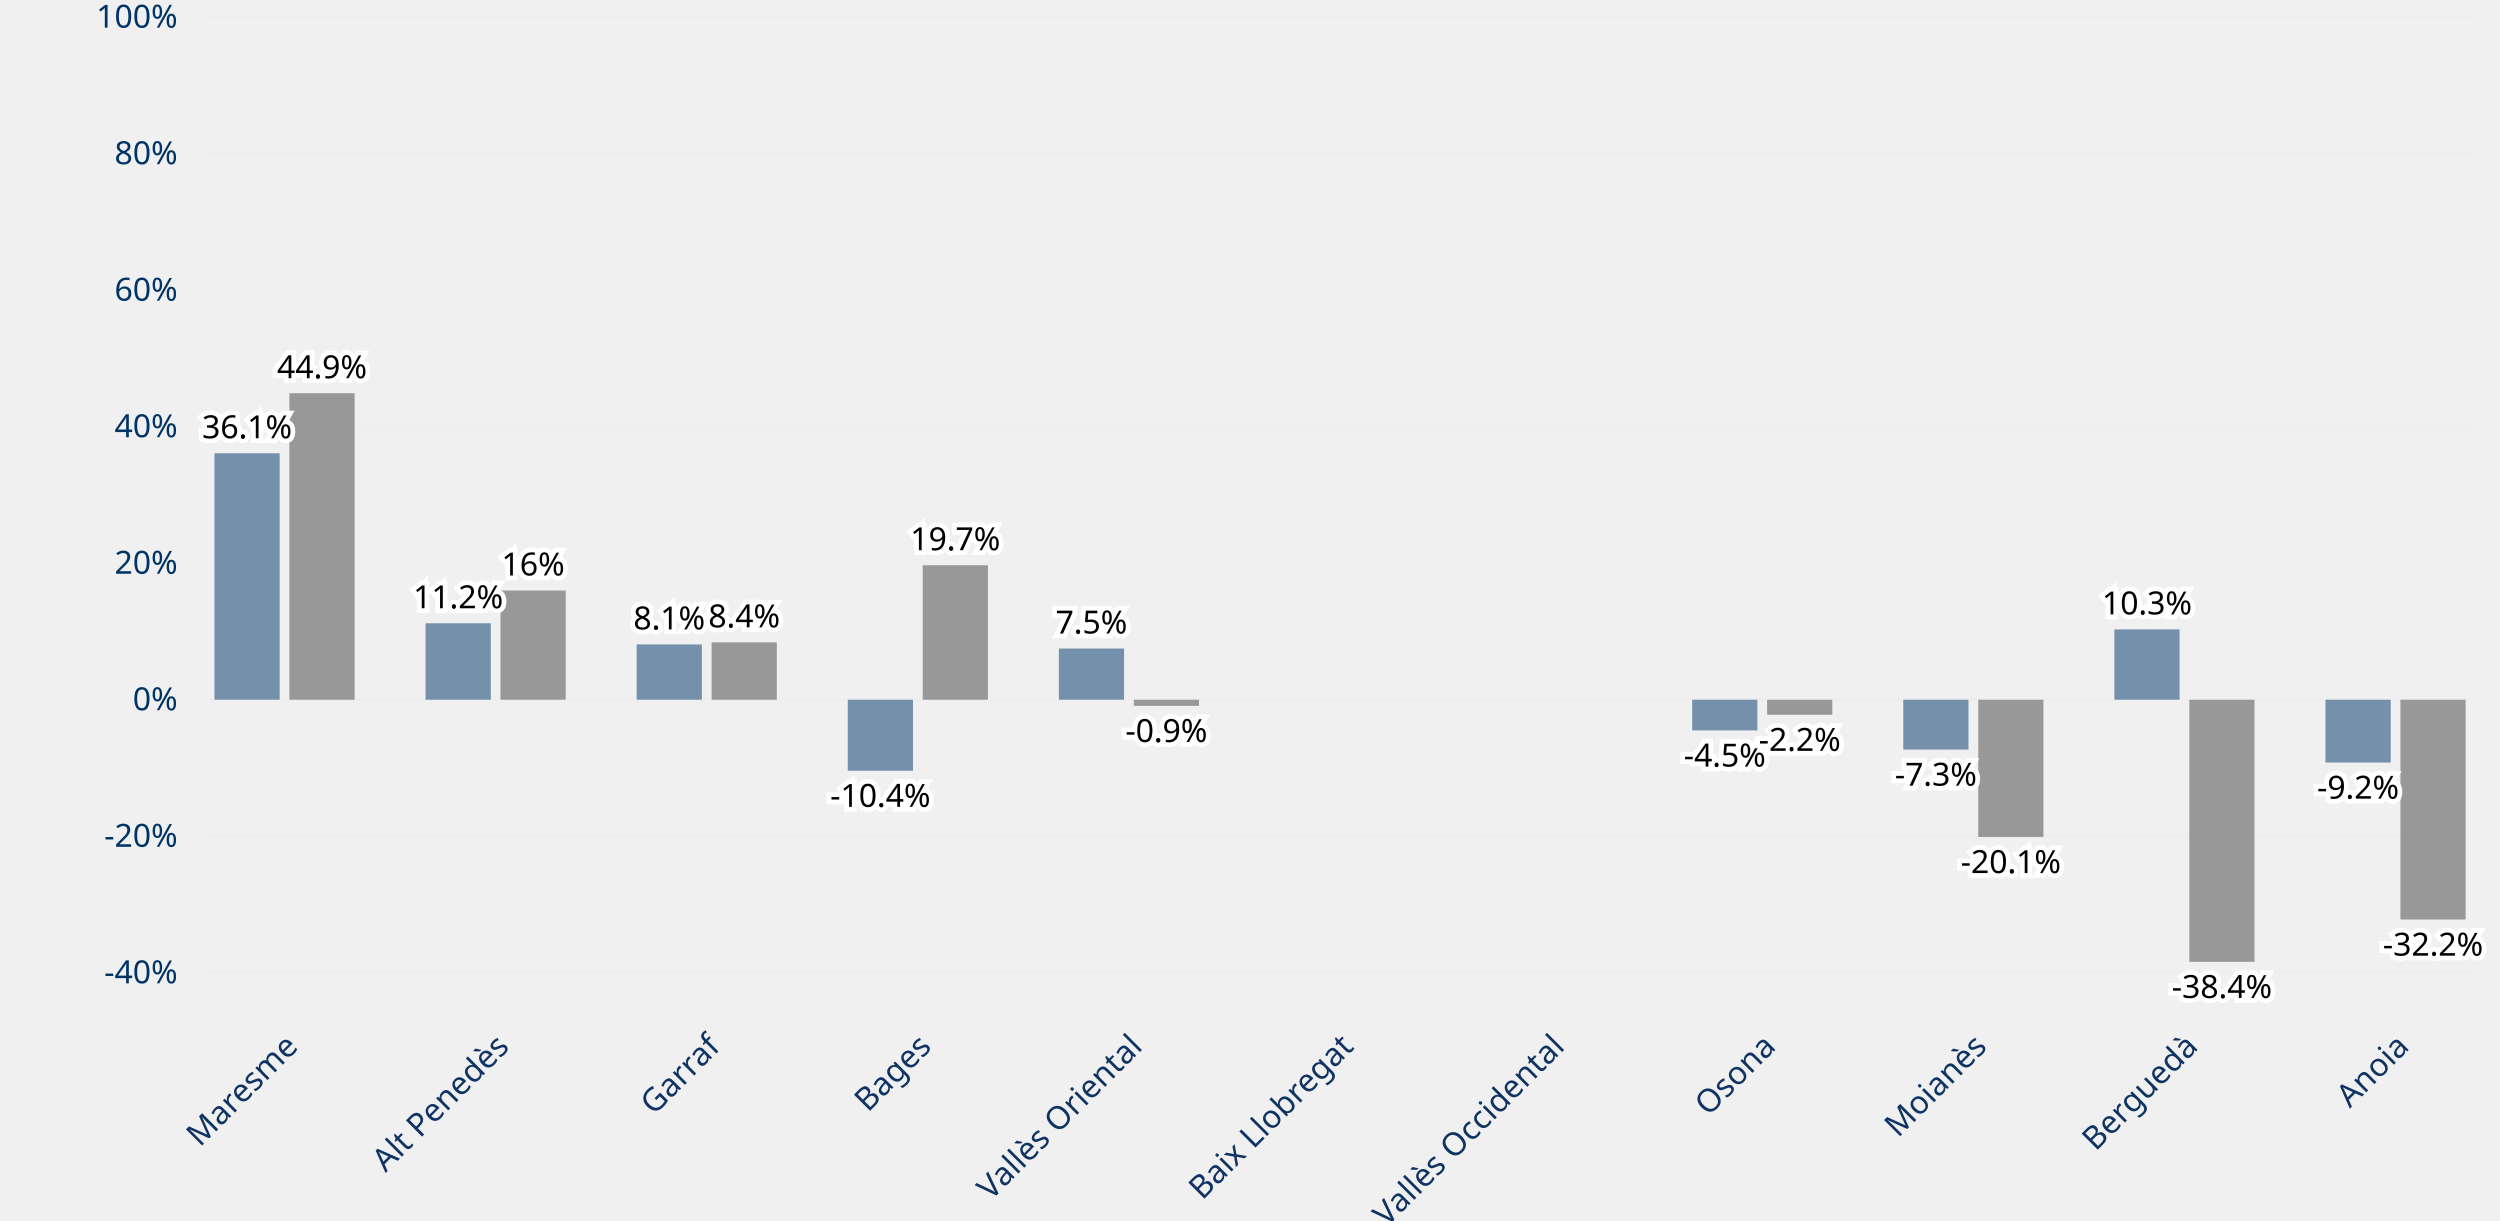
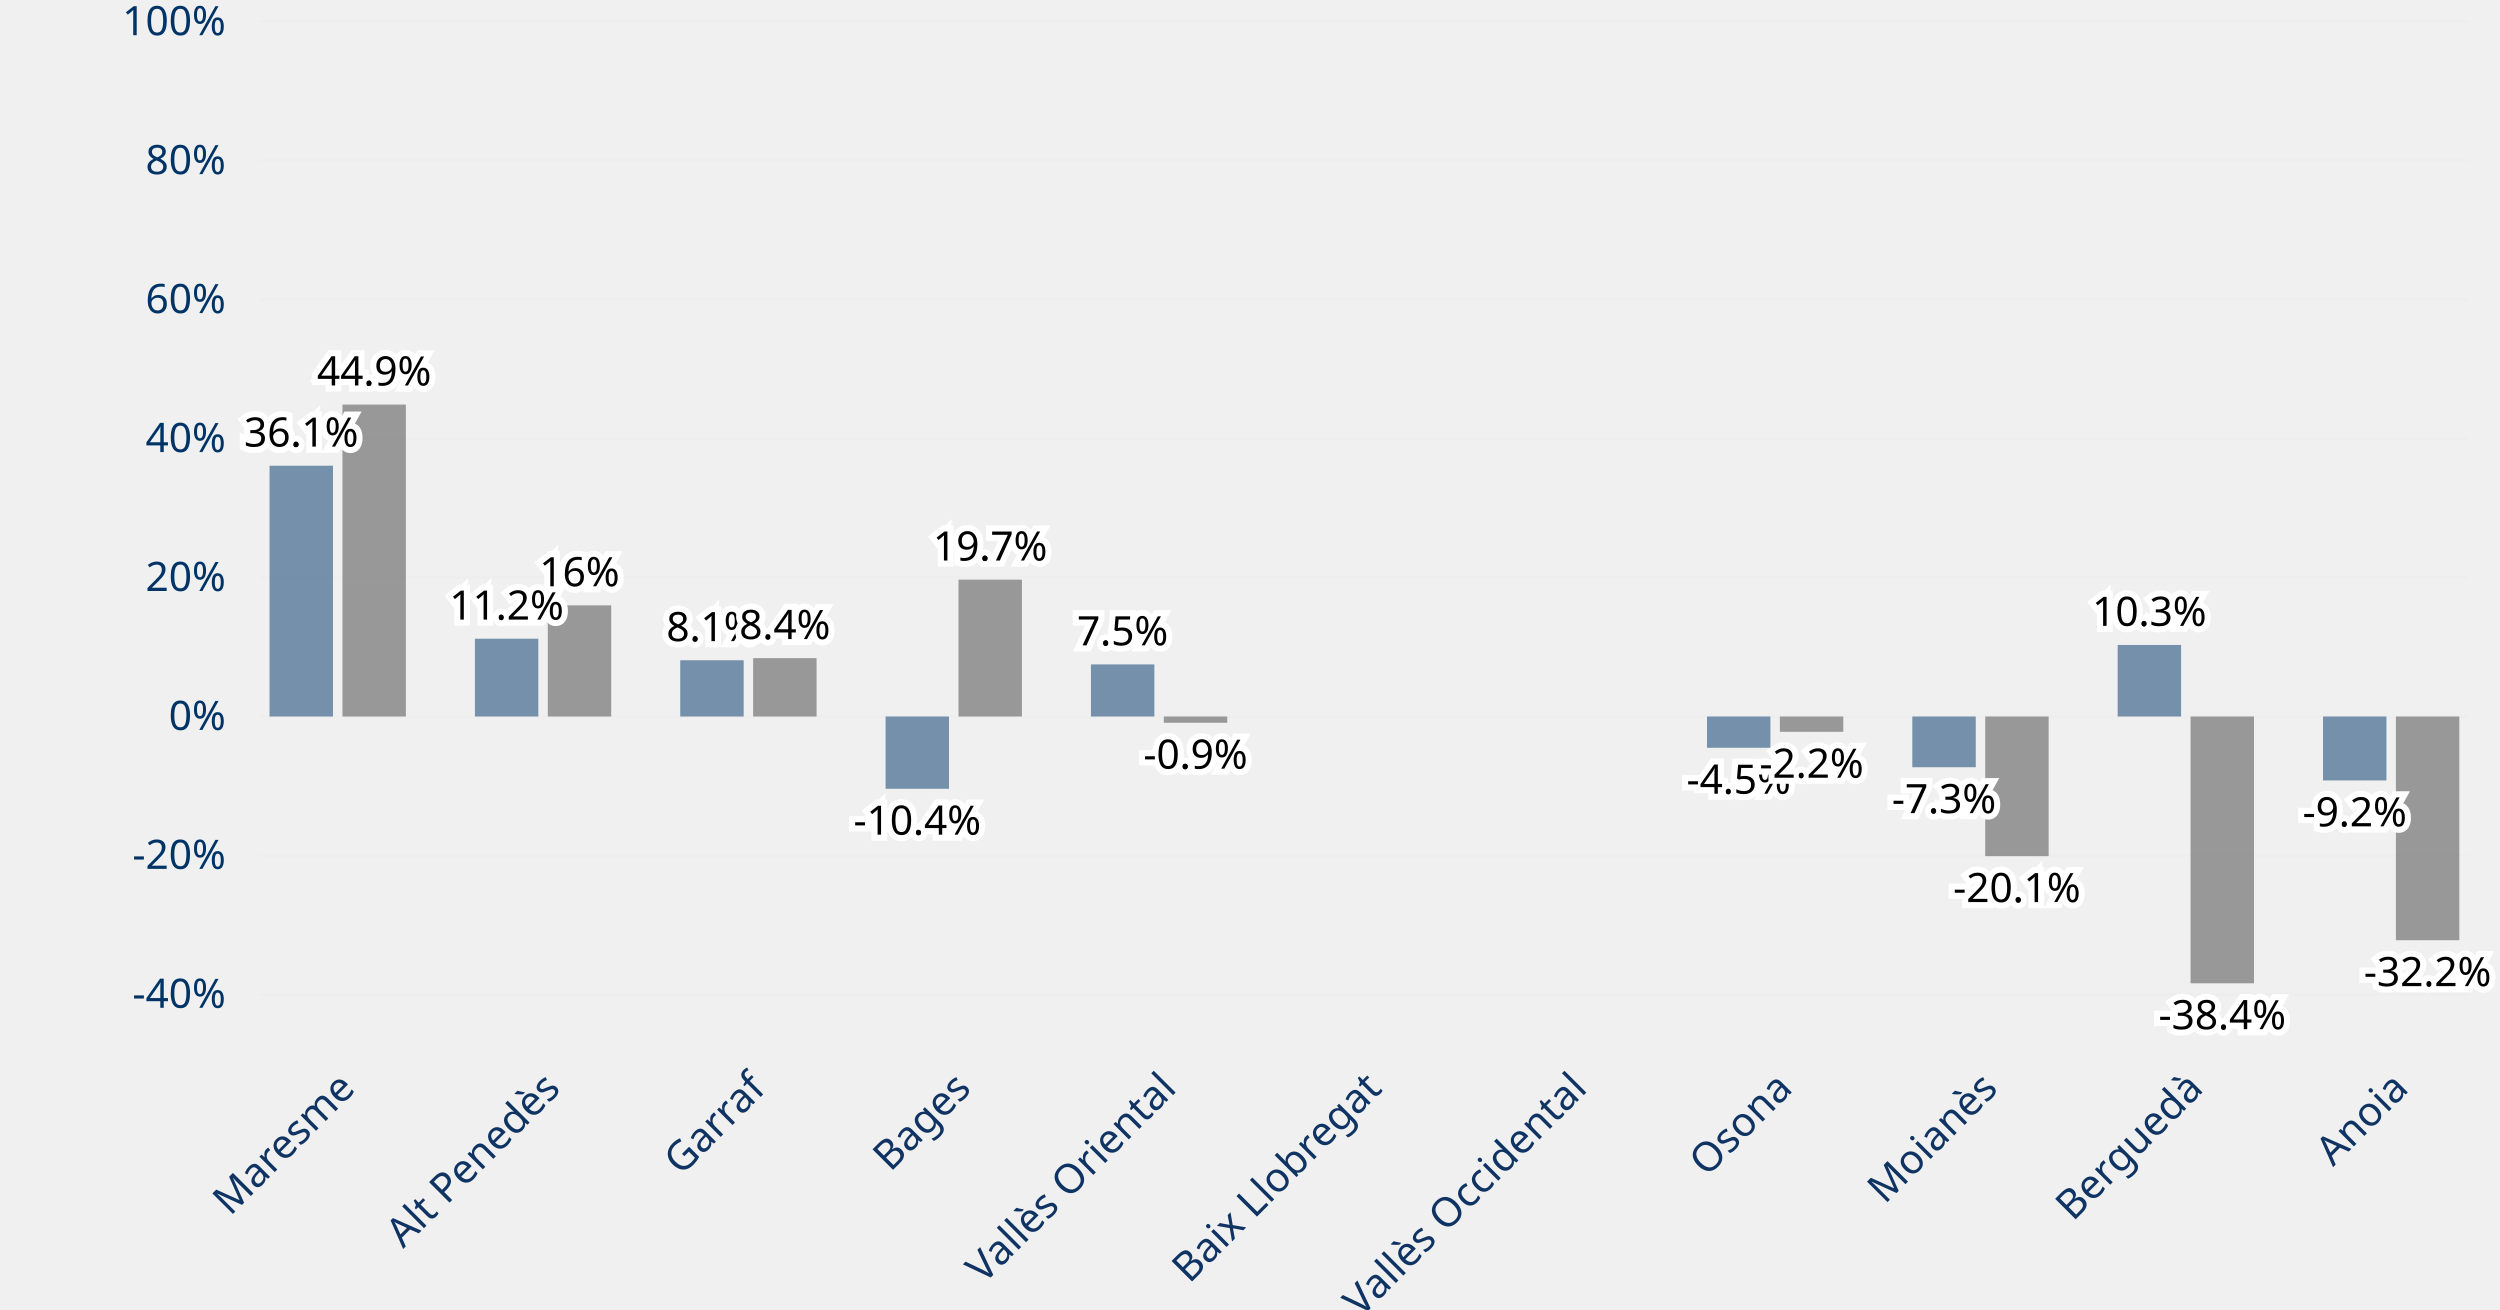
- <svg xmlns="http://www.w3.org/2000/svg" id="graphic" fill="currentColor" font-family="Source Sans Pro" width="985" height="480.906">
+ <svg xmlns="http://www.w3.org/2000/svg" id="graphic" fill="currentColor" font-family="Source Sans Pro" width="775" height="405.906">
  <g class="facets">
    <g class="facet" transform="translate(0,0)" opacity="1">
      <g class="fl-chart">
        <clipPath class="fl-data-clip-path" id="fl-chart-layout-1-clip-path">
-           <rect x="80.5" y="6.75" width="894.954" height="376.519" />
+           <rect x="80.5" y="6.75" width="684.954" height="301.519" />
        </clipPath>
        <clipPath class="fl-grid-clip-path" id="fl-chart-layout-1-grid-clip-path">
-           <rect x="79.5" y="5.75" width="896.954" height="378.519" />
+           <rect x="79.5" y="5.75" width="686.954" height="303.519" />
        </clipPath>
        <g class="fl-chart-background">
-           <rect class="fl-chart-fill" x="80.5" y="6.75" width="894.954" height="376.519" fill="none" />
-           <image class="fl-chart-image" x="80.5" y="6.75" width="894.954" height="376.519" preserveAspectRatio="none" />
-           <rect class="fl-chart-interaction" x="80.5" y="6.75" width="894.954" height="376.519" style="opacity: 0;" />
+           <rect class="fl-chart-fill" x="80.5" y="6.75" width="684.954" height="301.519" fill="none" />
+           <image class="fl-chart-image" x="80.5" y="6.75" width="684.954" height="301.519" preserveAspectRatio="none" />
+           <rect class="fl-chart-interaction" x="80.5" y="6.75" width="684.954" height="301.519" style="opacity: 0;" />
        </g>
        <g class="fl-data-background" clip-path="url(#fl-chart-layout-1-clip-path)" />
        <g class="fl-gridlines" clip-path="url(#fl-chart-layout-1-grid-clip-path)" style="pointer-events: none;">
          <g class="fl-gridlines-vertical" />
          <g class="fl-gridlines-horizontal">
-             <line x1="80.5" x2="975.454" y1="383.269" y2="383.269" style="shape-rendering: crispedges; opacity: 1; stroke: rgb(238, 238, 238); stroke-width: 1;" />
-             <line x1="80.5" x2="975.454" y1="329.48" y2="329.48" style="shape-rendering: crispedges; opacity: 1; stroke: rgb(238, 238, 238); stroke-width: 1;" />
-             <line x1="80.5" x2="975.454" y1="275.692" y2="275.692" style="shape-rendering: crispedges; opacity: 1; stroke: rgb(238, 238, 238); stroke-width: 1;" />
-             <line x1="80.5" x2="975.454" y1="221.904" y2="221.904" style="shape-rendering: crispedges; opacity: 1; stroke: rgb(238, 238, 238); stroke-width: 1;" />
-             <line x1="80.5" x2="975.454" y1="168.115" y2="168.115" style="shape-rendering: crispedges; opacity: 1; stroke: rgb(238, 238, 238); stroke-width: 1;" />
-             <line x1="80.5" x2="975.454" y1="114.327" y2="114.327" style="shape-rendering: crispedges; opacity: 1; stroke: rgb(238, 238, 238); stroke-width: 1;" />
-             <line x1="80.5" x2="975.454" y1="60.538" y2="60.538" style="shape-rendering: crispedges; opacity: 1; stroke: rgb(238, 238, 238); stroke-width: 1;" />
-             <line x1="80.5" x2="975.454" y1="6.75" y2="6.75" style="shape-rendering: crispedges; opacity: 1; stroke: rgb(238, 238, 238); stroke-width: 1;" />
+             <line x1="80.5" x2="765.454" y1="308.269" y2="308.269" style="shape-rendering: crispedges; opacity: 1; stroke: rgb(238, 238, 238); stroke-width: 1;" />
+             <line x1="80.5" x2="765.454" y1="265.195" y2="265.195" style="shape-rendering: crispedges; opacity: 1; stroke: rgb(238, 238, 238); stroke-width: 1;" />
+             <line x1="80.5" x2="765.454" y1="222.121" y2="222.121" style="shape-rendering: crispedges; opacity: 1; stroke: rgb(238, 238, 238); stroke-width: 1;" />
+             <line x1="80.5" x2="765.454" y1="179.046" y2="179.046" style="shape-rendering: crispedges; opacity: 1; stroke: rgb(238, 238, 238); stroke-width: 1;" />
+             <line x1="80.5" x2="765.454" y1="135.972" y2="135.972" style="shape-rendering: crispedges; opacity: 1; stroke: rgb(238, 238, 238); stroke-width: 1;" />
+             <line x1="80.5" x2="765.454" y1="92.898" y2="92.898" style="shape-rendering: crispedges; opacity: 1; stroke: rgb(238, 238, 238); stroke-width: 1;" />
+             <line x1="80.5" x2="765.454" y1="49.824" y2="49.824" style="shape-rendering: crispedges; opacity: 1; stroke: rgb(238, 238, 238); stroke-width: 1;" />
+             <line x1="80.5" x2="765.454" y1="6.75" y2="6.75" style="shape-rendering: crispedges; opacity: 1; stroke: rgb(238, 238, 238); stroke-width: 1;" />
          </g>
        </g>
        <g class="fl-axes">
          <g class="fl-x-axes">
            <g class="fl-axis fl-x-axis fl-bottom-axis">
              <g class="fl-axis-line" />
              <g class="fl-axis-ticks">
-                 <g transform="translate(112.1062, 383.2687)" style="opacity: 1;">
+                 <g transform="translate(104.6898, 308.2687)" style="opacity: 1;">
                  <line y2="0" style="stroke: rgb(15, 51, 98); stroke-width: 1;" />
                  <text text-anchor="end" transform="translate(0,23.8) rotate(-45,0,0) translate(0,8.316)" style="user-select: none; cursor: default; fill: rgb(15, 51, 98); font-size: 12.6px; font-weight: normal;">
                    <tspan x="0" dy="0">Maresme</tspan>
                  </text>
                </g>
-                 <g transform="translate(195.2803, 383.2687)" style="opacity: 1;">
+                 <g transform="translate(168.3473, 308.2687)" style="opacity: 1;">
                  <line y2="0" style="stroke: rgb(15, 51, 98); stroke-width: 1;" />
                  <text text-anchor="end" transform="translate(0,23.8) rotate(-45,0,0) translate(0,8.316)" style="user-select: none; cursor: default; fill: rgb(15, 51, 98); font-size: 12.6px; font-weight: normal;">
                    <tspan x="0" dy="0">Alt Penedès</tspan>
                  </text>
                </g>
-                 <g transform="translate(278.4545, 383.2687)" style="opacity: 1;">
+                 <g transform="translate(232.0047, 308.2687)" style="opacity: 1;">
                  <line y2="0" style="stroke: rgb(15, 51, 98); stroke-width: 1;" />
                  <text text-anchor="end" transform="translate(0,23.8) rotate(-45,0,0) translate(0,8.316)" style="user-select: none; cursor: default; fill: rgb(15, 51, 98); font-size: 12.6px; font-weight: normal;">
                    <tspan x="0" dy="0">Garraf</tspan>
                  </text>
                </g>
-                 <g transform="translate(361.6287, 383.2687)" style="opacity: 1;">
+                 <g transform="translate(295.6621, 308.2687)" style="opacity: 1;">
                  <line y2="0" style="stroke: rgb(15, 51, 98); stroke-width: 1;" />
                  <text text-anchor="end" transform="translate(0,23.8) rotate(-45,0,0) translate(0,8.316)" style="user-select: none; cursor: default; fill: rgb(15, 51, 98); font-size: 12.6px; font-weight: normal;">
                    <tspan x="0" dy="0">Bages</tspan>
                  </text>
                </g>
-                 <g transform="translate(444.8029, 383.2687)" style="opacity: 1;">
+                 <g transform="translate(359.3196, 308.2687)" style="opacity: 1;">
                  <line y2="0" style="stroke: rgb(15, 51, 98); stroke-width: 1;" />
                  <text text-anchor="end" transform="translate(0,23.8) rotate(-45,0,0) translate(0,8.316)" style="user-select: none; cursor: default; fill: rgb(15, 51, 98); font-size: 12.6px; font-weight: normal;">
                    <tspan x="0" dy="0">Vallès Oriental</tspan>
                  </text>
                </g>
-                 <g transform="translate(527.9771, 383.2687)" style="opacity: 1;">
+                 <g transform="translate(422.977, 308.2687)" style="opacity: 1;">
                  <line y2="0" style="stroke: rgb(15, 51, 98); stroke-width: 1;" />
                  <text text-anchor="end" transform="translate(0,23.8) rotate(-45,0,0) translate(0,8.316)" style="user-select: none; cursor: default; fill: rgb(15, 51, 98); font-size: 12.6px; font-weight: normal;">
                    <tspan x="0" dy="0">Baix Llobregat</tspan>
                  </text>
                </g>
-                 <g transform="translate(611.1512, 383.2687)" style="opacity: 1;">
+                 <g transform="translate(486.6345, 308.2687)" style="opacity: 1;">
                  <line y2="0" style="stroke: rgb(15, 51, 98); stroke-width: 1;" />
                  <text text-anchor="end" transform="translate(0,23.8) rotate(-45,0,0) translate(0,8.316)" style="user-select: none; cursor: default; fill: rgb(15, 51, 98); font-size: 12.6px; font-weight: normal;">
                    <tspan x="0" dy="0">Vallès Occidental</tspan>
                  </text>
                </g>
-                 <g transform="translate(694.3254, 383.2687)" style="opacity: 1;">
+                 <g transform="translate(550.2919, 308.2687)" style="opacity: 1;">
                  <line y2="0" style="stroke: rgb(15, 51, 98); stroke-width: 1;" />
                  <text text-anchor="end" transform="translate(0,23.8) rotate(-45,0,0) translate(0,8.316)" style="user-select: none; cursor: default; fill: rgb(15, 51, 98); font-size: 12.6px; font-weight: normal;">
                    <tspan x="0" dy="0">Osona</tspan>
                  </text>
                </g>
-                 <g transform="translate(777.4995, 383.2687)" style="opacity: 1;">
+                 <g transform="translate(613.9493, 308.2687)" style="opacity: 1;">
                  <line y2="0" style="stroke: rgb(15, 51, 98); stroke-width: 1;" />
                  <text text-anchor="end" transform="translate(0,23.8) rotate(-45,0,0) translate(0,8.316)" style="user-select: none; cursor: default; fill: rgb(15, 51, 98); font-size: 12.6px; font-weight: normal;">
                    <tspan x="0" dy="0">Moianès</tspan>
                  </text>
                </g>
-                 <g transform="translate(860.6737, 383.2687)" style="opacity: 1;">
+                 <g transform="translate(677.6068, 308.2687)" style="opacity: 1;">
                  <line y2="0" style="stroke: rgb(15, 51, 98); stroke-width: 1;" />
                  <text text-anchor="end" transform="translate(0,23.8) rotate(-45,0,0) translate(0,8.316)" style="user-select: none; cursor: default; fill: rgb(15, 51, 98); font-size: 12.6px; font-weight: normal;">
                    <tspan x="0" dy="0">Berguedà</tspan>
                  </text>
                </g>
-                 <g transform="translate(943.8479, 383.2687)" style="opacity: 1;">
+                 <g transform="translate(741.2642, 308.2687)" style="opacity: 1;">
                  <line y2="0" style="stroke: rgb(15, 51, 98); stroke-width: 1;" />
                  <text text-anchor="end" transform="translate(0,23.8) rotate(-45,0,0) translate(0,8.316)" style="user-select: none; cursor: default; fill: rgb(15, 51, 98); font-size: 12.6px; font-weight: normal;">
                    <tspan x="0" dy="0">Anoia</tspan>
                  </text>
                </g>
              </g>
              <g class="fl-axis-title" />
            </g>
            <g class="fl-axis fl-x-axis fl-top-axis">
              <g class="fl-axis-line" />
              <g class="fl-axis-ticks" />
              <g class="fl-axis-title" />
            </g>
          </g>
          <g class="fl-y-axes">
            <g class="fl-axis fl-y-axis fl-left-axis">
              <g class="fl-axis-line" />
              <g class="fl-axis-ticks">
-                 <g transform="translate(80.5, 275.6919)" style="opacity: 1;">
+                 <g transform="translate(80.5, 222.1205)" style="opacity: 1;">
                  <line x2="-7" style="stroke: rgb(238, 238, 238); stroke-width: 0;" />
                  <text text-anchor="end" transform="translate(-10.5,4.158)" style="user-select: none; cursor: default; fill: rgb(0, 51, 102); font-size: 12.6px; font-weight: normal;">
                    <tspan x="0" dy="0">0%</tspan>
                  </text>
                </g>
                <g transform="translate(80.5,6.75)" style="opacity: 1;">
                  <line x2="-7" style="stroke: rgb(238, 238, 238); stroke-width: 0;" />
                  <text text-anchor="end" transform="translate(-10.5,4.158)" style="user-select: none; cursor: default; fill: rgb(0, 51, 102); font-size: 12.6px; font-weight: normal;">
                    <tspan x="0" dy="0">100%</tspan>
                  </text>
                </g>
-                 <g transform="translate(80.5, 60.53839)" style="opacity: 1;">
+                 <g transform="translate(80.5, 49.8241)" style="opacity: 1;">
                  <line x2="-7" style="stroke: rgb(238, 238, 238); stroke-width: 0;" />
                  <text text-anchor="end" transform="translate(-10.5,4.158)" style="user-select: none; cursor: default; fill: rgb(0, 51, 102); font-size: 12.6px; font-weight: normal;">
                    <tspan x="0" dy="0">80%</tspan>
                  </text>
                </g>
-                 <g transform="translate(80.5, 114.3268)" style="opacity: 1;">
+                 <g transform="translate(80.5, 92.8982)" style="opacity: 1;">
                  <line x2="-7" style="stroke: rgb(238, 238, 238); stroke-width: 0;" />
                  <text text-anchor="end" transform="translate(-10.5,4.158)" style="user-select: none; cursor: default; fill: rgb(0, 51, 102); font-size: 12.6px; font-weight: normal;">
                    <tspan x="0" dy="0">60%</tspan>
                  </text>
                </g>
-                 <g transform="translate(80.5, 168.1152)" style="opacity: 1;">
+                 <g transform="translate(80.5, 135.9723)" style="opacity: 1;">
                  <line x2="-7" style="stroke: rgb(238, 238, 238); stroke-width: 0;" />
                  <text text-anchor="end" transform="translate(-10.5,4.158)" style="user-select: none; cursor: default; fill: rgb(0, 51, 102); font-size: 12.6px; font-weight: normal;">
                    <tspan x="0" dy="0">40%</tspan>
                  </text>
                </g>
-                 <g transform="translate(80.5, 383.2687)" style="opacity: 1;">
+                 <g transform="translate(80.5, 308.2687)" style="opacity: 1;">
                  <line x2="-7" style="stroke: rgb(238, 238, 238); stroke-width: 0;" />
                  <text text-anchor="end" transform="translate(-10.5,4.158)" style="user-select: none; cursor: default; fill: rgb(0, 51, 102); font-size: 12.6px; font-weight: normal;">
                    <tspan x="0" dy="0">-40%</tspan>
                  </text>
                </g>
-                 <g transform="translate(80.5, 221.9035)" style="opacity: 1;">
+                 <g transform="translate(80.5, 179.0464)" style="opacity: 1;">
                  <line x2="-7" style="stroke: rgb(238, 238, 238); stroke-width: 0;" />
                  <text text-anchor="end" transform="translate(-10.5,4.158)" style="user-select: none; cursor: default; fill: rgb(0, 51, 102); font-size: 12.6px; font-weight: normal;">
                    <tspan x="0" dy="0">20%</tspan>
                  </text>
                </g>
-                 <g transform="translate(80.5, 329.4803)" style="opacity: 1;">
+                 <g transform="translate(80.5, 265.1946)" style="opacity: 1;">
                  <line x2="-7" style="stroke: rgb(238, 238, 238); stroke-width: 0;" />
                  <text text-anchor="end" transform="translate(-10.5,4.158)" style="user-select: none; cursor: default; fill: rgb(0, 51, 102); font-size: 12.6px; font-weight: normal;">
                    <tspan x="0" dy="0">-20%</tspan>
                  </text>
                </g>
              </g>
              <g class="fl-axis-title" />
            </g>
            <g class="fl-axis fl-y-axis fl-right-axis">
              <g class="fl-axis-line" />
              <g class="fl-axis-ticks" />
              <g class="fl-axis-title" />
            </g>
          </g>
        </g>
        <g class="fl-data-foreground" clip-path="url(#fl-chart-layout-1-clip-path)" />
      </g>
      <g class="facet-title" transform="translate(0, 0)">
-         <rect class="facet-title-bg" width="894.954" height="0" fill="#eeeeee" x="80.5" clip-path="url(#facet-clip-0)" />
-         <text class="facet-title-text" font-size="17.5" font-weight="bold" dx="0" dy="0" x="527.977" clip-path="url(#facet-clip-0)" opacity="0" />
+         <rect class="facet-title-bg" width="684.954" height="0" fill="#eeeeee" x="80.5" clip-path="url(#facet-clip-0)" />
+         <text class="facet-title-text" font-size="17.5" font-weight="bold" dx="0" dy="0" x="422.977" clip-path="url(#facet-clip-0)" opacity="0" />
      </g>
      <clipPath class="facet-clip" id="facet-clip-0">
-         <rect transform="translate(-50.75, -10.5)" width="1076.954" height="488.406" />
+         <rect transform="translate(-50.75, -10.5)" width="866.954" height="413.406" />
      </clipPath>
    </g>
  </g>
  <g class="annotations below">
    <g class="axis-highlights" transform="translate(0, 0)" style="opacity: 1;" />
  </g>
  <g id="areas" />
  <g id="lines" />
  <g id="data-points">
    <g class="series" transform="translate(0,0)" clip-path="url(#facet-clip-0)">
-       <path class="data-point" data-type="column" opacity="0.9" fill="#6685a3" stroke-width="0" d="M167.673,245.57L193.361,245.57L193.361,275.692L167.673,275.692Z" transform="translate(0, 0)" visibility="visible" id="point-0-0" />
-       <path class="data-point" data-type="column" opacity="0.9" fill="#6685a3" stroke-width="0" d="M916.24,275.692L941.929,275.692L941.929,300.435L916.24,300.435Z" transform="translate(0, 0)" visibility="visible" id="point-0-1" />
-       <path class="data-point" data-type="column" opacity="0.9" fill="#6685a3" stroke-width="0" d="M334.021,275.692L359.709,275.692L359.709,303.662L334.021,303.662Z" transform="translate(0, 0)" visibility="visible" id="point-0-2" />
-       <path class="data-point" data-type="column" opacity="0.9" fill="#6685a3" stroke-width="0" d="M833.066,247.991L858.754,247.991L858.754,275.692L833.066,275.692Z" transform="translate(0, 0)" visibility="visible" id="point-0-4" />
-       <path class="data-point" data-type="column" opacity="0.9" fill="#6685a3" stroke-width="0" d="M250.847,253.908L276.535,253.908L276.535,275.692L250.847,275.692Z" transform="translate(0, 0)" visibility="visible" id="point-0-5" />
-       <path class="data-point" data-type="column" opacity="0.9" fill="#6685a3" stroke-width="0" d="M84.499,178.604L110.187,178.604L110.187,275.692L84.499,275.692Z" transform="translate(0, 0)" visibility="visible" id="point-0-6" />
-       <path class="data-point" data-type="column" opacity="0.9" fill="#6685a3" stroke-width="0" d="M749.892,275.692L775.58,275.692L775.58,295.325L749.892,295.325Z" transform="translate(0, 0)" visibility="visible" id="point-0-7" />
-       <path class="data-point" data-type="column" opacity="0.9" fill="#6685a3" stroke-width="0" d="M666.718,275.692L692.406,275.692L692.406,287.794L666.718,287.794Z" transform="translate(0, 0)" visibility="visible" id="point-0-8" />
-       <path class="data-point" data-type="column" opacity="0.9" fill="#6685a3" stroke-width="0" d="M417.195,255.521L442.884,255.521L442.884,275.692L417.195,275.692Z" transform="translate(0, 0)" visibility="visible" id="point-0-10" />
+       <path class="data-point" data-type="column" opacity="0.9" fill="#6685a3" stroke-width="0" d="M147.218,197.999L166.878,197.999L166.878,222.121L147.218,222.121Z" transform="translate(0, 0)" visibility="visible" id="point-0-0" />
+       <path class="data-point" data-type="column" opacity="0.9" fill="#6685a3" stroke-width="0" d="M720.135,222.121L739.795,222.121L739.795,241.935L720.135,241.935Z" transform="translate(0, 0)" visibility="visible" id="point-0-1" />
+       <path class="data-point" data-type="column" opacity="0.9" fill="#6685a3" stroke-width="0" d="M274.533,222.121L294.193,222.121L294.193,244.519L274.533,244.519Z" transform="translate(0, 0)" visibility="visible" id="point-0-2" />
+       <path class="data-point" data-type="column" opacity="0.9" fill="#6685a3" stroke-width="0" d="M656.477,199.937L676.138,199.937L676.138,222.121L656.477,222.121Z" transform="translate(0, 0)" visibility="visible" id="point-0-4" />
+       <path class="data-point" data-type="column" opacity="0.9" fill="#6685a3" stroke-width="0" d="M210.875,204.675L230.536,204.675L230.536,222.121L210.875,222.121Z" transform="translate(0, 0)" visibility="visible" id="point-0-5" />
+       <path class="data-point" data-type="column" opacity="0.9" fill="#6685a3" stroke-width="0" d="M83.56,144.372L103.221,144.372L103.221,222.121L83.56,222.121Z" transform="translate(0, 0)" visibility="visible" id="point-0-6" />
+       <path class="data-point" data-type="column" opacity="0.9" fill="#6685a3" stroke-width="0" d="M592.82,222.121L612.48,222.121L612.48,237.843L592.82,237.843Z" transform="translate(0, 0)" visibility="visible" id="point-0-7" />
+       <path class="data-point" data-type="column" opacity="0.9" fill="#6685a3" stroke-width="0" d="M529.162,222.121L548.823,222.121L548.823,231.812L529.162,231.812Z" transform="translate(0, 0)" visibility="visible" id="point-0-8" />
+       <path class="data-point" data-type="column" opacity="0.9" fill="#6685a3" stroke-width="0" d="M338.19,205.968L357.851,205.968L357.851,222.121L338.19,222.121Z" transform="translate(0, 0)" visibility="visible" id="point-0-10" />
    </g>
    <g class="series" transform="translate(0,0)" clip-path="url(#facet-clip-0)">
-       <path class="data-point" data-type="column" opacity="0.9" fill="#8e8e8e" stroke-width="0" d="M197.2,232.661L222.888,232.661L222.888,275.692L197.2,275.692Z" transform="translate(0, 0)" visibility="visible" id="point-1-0" />
-       <path class="data-point" data-type="column" opacity="0.9" fill="#8e8e8e" stroke-width="0" d="M945.767,275.692L971.455,275.692L971.455,362.291L945.767,362.291Z" transform="translate(0, 0)" visibility="visible" id="point-1-1" />
-       <path class="data-point" data-type="column" opacity="0.9" fill="#8e8e8e" stroke-width="0" d="M363.548,222.71L389.236,222.71L389.236,275.692L363.548,275.692Z" transform="translate(0, 0)" visibility="visible" id="point-1-2" />
-       <path class="data-point" data-type="column" opacity="0.9" fill="#8e8e8e" stroke-width="0" d="M862.593,275.692L888.281,275.692L888.281,378.966L862.593,378.966Z" transform="translate(0, 0)" visibility="visible" id="point-1-4" />
-       <path class="data-point" data-type="column" opacity="0.9" fill="#8e8e8e" stroke-width="0" d="M280.374,253.101L306.062,253.101L306.062,275.692L280.374,275.692Z" transform="translate(0, 0)" visibility="visible" id="point-1-5" />
-       <path class="data-point" data-type="column" opacity="0.9" fill="#8e8e8e" stroke-width="0" d="M114.025,154.937L139.714,154.937L139.714,275.692L114.025,275.692Z" transform="translate(0, 0)" visibility="visible" id="point-1-6" />
-       <path class="data-point" data-type="column" opacity="0.9" fill="#8e8e8e" stroke-width="0" d="M779.419,275.692L805.107,275.692L805.107,329.749L779.419,329.749Z" transform="translate(0, 0)" visibility="visible" id="point-1-7" />
-       <path class="data-point" data-type="column" opacity="0.9" fill="#8e8e8e" stroke-width="0" d="M696.245,275.692L721.933,275.692L721.933,281.609L696.245,281.609Z" transform="translate(0, 0)" visibility="visible" id="point-1-8" />
-       <path class="data-point" data-type="column" opacity="0.9" fill="#8e8e8e" stroke-width="0" d="M446.722,275.692L472.41,275.692L472.41,278.112L446.722,278.112Z" transform="translate(0, 0)" visibility="visible" id="point-1-10" />
+       <path class="data-point" data-type="column" opacity="0.9" fill="#8e8e8e" stroke-width="0" d="M169.816,187.661L189.477,187.661L189.477,222.121L169.816,222.121Z" transform="translate(0, 0)" visibility="visible" id="point-1-0" />
+       <path class="data-point" data-type="column" opacity="0.9" fill="#8e8e8e" stroke-width="0" d="M742.733,222.121L762.394,222.121L762.394,291.47L742.733,291.47Z" transform="translate(0, 0)" visibility="visible" id="point-1-1" />
+       <path class="data-point" data-type="column" opacity="0.9" fill="#8e8e8e" stroke-width="0" d="M297.131,179.693L316.792,179.693L316.792,222.121L297.131,222.121Z" transform="translate(0, 0)" visibility="visible" id="point-1-2" />
+       <path class="data-point" data-type="column" opacity="0.9" fill="#8e8e8e" stroke-width="0" d="M679.076,222.121L698.736,222.121L698.736,304.823L679.076,304.823Z" transform="translate(0, 0)" visibility="visible" id="point-1-4" />
+       <path class="data-point" data-type="column" opacity="0.9" fill="#8e8e8e" stroke-width="0" d="M233.474,204.029L253.134,204.029L253.134,222.121L233.474,222.121Z" transform="translate(0, 0)" visibility="visible" id="point-1-5" />
+       <path class="data-point" data-type="column" opacity="0.9" fill="#8e8e8e" stroke-width="0" d="M106.159,125.419L125.819,125.419L125.819,222.121L106.159,222.121Z" transform="translate(0, 0)" visibility="visible" id="point-1-6" />
+       <path class="data-point" data-type="column" opacity="0.9" fill="#8e8e8e" stroke-width="0" d="M615.418,222.121L635.079,222.121L635.079,265.41L615.418,265.41Z" transform="translate(0, 0)" visibility="visible" id="point-1-7" />
+       <path class="data-point" data-type="column" opacity="0.9" fill="#8e8e8e" stroke-width="0" d="M551.761,222.121L571.421,222.121L571.421,226.859L551.761,226.859Z" transform="translate(0, 0)" visibility="visible" id="point-1-8" />
+       <path class="data-point" data-type="column" opacity="0.9" fill="#8e8e8e" stroke-width="0" d="M360.788,222.121L380.449,222.121L380.449,224.059L360.788,224.059Z" transform="translate(0, 0)" visibility="visible" id="point-1-10" />
    </g>
  </g>
  <g id="lines-secondary" />
  <g id="data-point-labels">
    <g class="series" transform="translate(0,0)" clip-path="url(#facet-clip-0)">
-       <g class="data-label" text-anchor="middle" font-weight="400" font-size="12.6px" pointer-events="none" opacity="1" transform="translate(180.5169, 239.6484)">
+       <g class="data-label" text-anchor="middle" font-weight="400" font-size="12.6px" pointer-events="none" opacity="1" transform="translate(157.0481, 192.077)">
        <text class="back" stroke-width="3.78" stroke="#ffffff">
          <tspan class="label" />
          <tspan class="value" x="0" dy="0">11.2%</tspan>
        </text>
        <text class="front" fill="currentColor">
          <tspan class="label" />
          <tspan class="value" x="0" dy="0">11.2%</tspan>
        </text>
      </g>
-       <g class="data-label" text-anchor="middle" font-weight="400" font-size="12.6px" pointer-events="none" opacity="1" transform="translate(929.0845, 314.6726)">
+       <g class="data-label" text-anchor="middle" font-weight="400" font-size="12.6px" pointer-events="none" opacity="1" transform="translate(729.965, 256.1726)">
        <text class="back" stroke-width="3.78" stroke="#ffffff">
          <tspan class="label" />
          <tspan class="value" x="0" dy="0">-9.2%</tspan>
        </text>
        <text class="front" fill="currentColor">
          <tspan class="label" />
          <tspan class="value" x="0" dy="0">-9.2%</tspan>
        </text>
      </g>
-       <g class="data-label" text-anchor="middle" font-weight="400" font-size="12.6px" pointer-events="none" opacity="1" transform="translate(346.8653, 317.8999)">
+       <g class="data-label" text-anchor="middle" font-weight="400" font-size="12.6px" pointer-events="none" opacity="1" transform="translate(284.3629, 258.757)">
        <text class="back" stroke-width="3.78" stroke="#ffffff">
          <tspan class="label" />
          <tspan class="value" x="0" dy="0">-10.4%</tspan>
        </text>
        <text class="front" fill="currentColor">
          <tspan class="label" />
          <tspan class="value" x="0" dy="0">-10.4%</tspan>
        </text>
      </g>
-       <g class="data-label" text-anchor="middle" font-weight="400" font-size="12.6px" pointer-events="none" opacity="1" transform="translate(845.9103, 242.0689)">
+       <g class="data-label" text-anchor="middle" font-weight="400" font-size="12.6px" pointer-events="none" opacity="1" transform="translate(666.3076, 194.0153)">
        <text class="back" stroke-width="3.78" stroke="#ffffff">
          <tspan class="label" />
          <tspan class="value" x="0" dy="0">10.3%</tspan>
        </text>
        <text class="front" fill="currentColor">
          <tspan class="label" />
          <tspan class="value" x="0" dy="0">10.3%</tspan>
        </text>
      </g>
-       <g class="data-label" text-anchor="middle" font-weight="400" font-size="12.6px" pointer-events="none" opacity="1" transform="translate(263.6911, 247.9856)">
+       <g class="data-label" text-anchor="middle" font-weight="400" font-size="12.6px" pointer-events="none" opacity="1" transform="translate(220.7055, 198.7535)">
        <text class="back" stroke-width="3.78" stroke="#ffffff">
          <tspan class="label" />
          <tspan class="value" x="0" dy="0">8.1%</tspan>
        </text>
        <text class="front" fill="currentColor">
          <tspan class="label" />
          <tspan class="value" x="0" dy="0">8.1%</tspan>
        </text>
      </g>
-       <g class="data-label" text-anchor="middle" font-weight="400" font-size="12.6px" pointer-events="none" opacity="1" transform="translate(97.34277, 172.6819)">
+       <g class="data-label" text-anchor="middle" font-weight="400" font-size="12.6px" pointer-events="none" opacity="1" transform="translate(93.39063, 138.4498)">
        <text class="back" stroke-width="3.78" stroke="#ffffff">
          <tspan class="label" />
          <tspan class="value" x="0" dy="0">36.1%</tspan>
        </text>
        <text class="front" fill="currentColor">
          <tspan class="label" />
          <tspan class="value" x="0" dy="0">36.1%</tspan>
        </text>
      </g>
-       <g class="data-label" text-anchor="middle" font-weight="400" font-size="12.6px" pointer-events="none" opacity="1" transform="translate(762.7361, 309.5627)">
+       <g class="data-label" text-anchor="middle" font-weight="400" font-size="12.6px" pointer-events="none" opacity="1" transform="translate(602.6501, 252.0806)">
        <text class="back" stroke-width="3.78" stroke="#ffffff">
          <tspan class="label" />
          <tspan class="value" x="0" dy="0">-7.3%</tspan>
        </text>
        <text class="front" fill="currentColor">
          <tspan class="label" />
          <tspan class="value" x="0" dy="0">-7.3%</tspan>
        </text>
      </g>
-       <g class="data-label" text-anchor="middle" font-weight="400" font-size="12.6px" pointer-events="none" opacity="1" transform="translate(679.562, 302.0323)">
+       <g class="data-label" text-anchor="middle" font-weight="400" font-size="12.6px" pointer-events="none" opacity="1" transform="translate(538.9927, 246.0502)">
        <text class="back" stroke-width="3.78" stroke="#ffffff">
          <tspan class="label" />
          <tspan class="value" x="0" dy="0">-4.5%</tspan>
        </text>
        <text class="front" fill="currentColor">
          <tspan class="label" />
          <tspan class="value" x="0" dy="0">-4.5%</tspan>
        </text>
      </g>
-       <g class="data-label" text-anchor="middle" font-weight="400" font-size="12.6px" pointer-events="none" opacity="1" transform="translate(430.0395, 249.5993)">
+       <g class="data-label" text-anchor="middle" font-weight="400" font-size="12.6px" pointer-events="none" opacity="1" transform="translate(348.0204, 200.0457)">
        <text class="back" stroke-width="3.78" stroke="#ffffff">
          <tspan class="label" />
          <tspan class="value" x="0" dy="0">7.5%</tspan>
        </text>
        <text class="front" fill="currentColor">
          <tspan class="label" />
          <tspan class="value" x="0" dy="0">7.5%</tspan>
        </text>
      </g>
    </g>
    <g class="series" transform="translate(0,0)" clip-path="url(#facet-clip-0)">
-       <g class="data-label" text-anchor="middle" font-weight="400" font-size="12.6px" pointer-events="none" opacity="1" transform="translate(210.0438, 226.7392)">
+       <g class="data-label" text-anchor="middle" font-weight="400" font-size="12.6px" pointer-events="none" opacity="1" transform="translate(179.6465, 181.7392)">
        <text class="back" stroke-width="3.78" stroke="#ffffff">
          <tspan class="label" />
          <tspan class="value" x="0" dy="0">16%</tspan>
        </text>
        <text class="front" fill="currentColor">
          <tspan class="label" />
          <tspan class="value" x="0" dy="0">16%</tspan>
        </text>
      </g>
-       <g class="data-label" text-anchor="middle" font-weight="400" font-size="12.6px" pointer-events="none" opacity="1" transform="translate(958.6113, 376.5292)">
+       <g class="data-label" text-anchor="middle" font-weight="400" font-size="12.6px" pointer-events="none" opacity="1" transform="translate(752.5634, 305.7078)">
        <text class="back" stroke-width="3.78" stroke="#ffffff">
          <tspan class="label" />
          <tspan class="value" x="0" dy="0">-32.2%</tspan>
        </text>
        <text class="front" fill="currentColor">
          <tspan class="label" />
          <tspan class="value" x="0" dy="0">-32.2%</tspan>
        </text>
      </g>
-       <g class="data-label" text-anchor="middle" font-weight="400" font-size="12.6px" pointer-events="none" opacity="1" transform="translate(376.3921, 216.7884)">
+       <g class="data-label" text-anchor="middle" font-weight="400" font-size="12.6px" pointer-events="none" opacity="1" transform="translate(306.9613, 173.7705)">
        <text class="back" stroke-width="3.78" stroke="#ffffff">
          <tspan class="label" />
          <tspan class="value" x="0" dy="0">19.7%</tspan>
        </text>
        <text class="front" fill="currentColor">
          <tspan class="label" />
          <tspan class="value" x="0" dy="0">19.7%</tspan>
        </text>
      </g>
-       <g class="data-label" text-anchor="middle" font-weight="400" font-size="12.6px" pointer-events="none" opacity="1" transform="translate(875.4371, 393.2036)">
+       <g class="data-label" text-anchor="middle" font-weight="400" font-size="12.6px" pointer-events="none" opacity="1" transform="translate(688.906, 319.0608)">
        <text class="back" stroke-width="3.78" stroke="#ffffff">
          <tspan class="label" />
          <tspan class="value" x="0" dy="0">-38.4%</tspan>
        </text>
        <text class="front" fill="currentColor">
          <tspan class="label" />
          <tspan class="value" x="0" dy="0">-38.4%</tspan>
        </text>
      </g>
-       <g class="data-label" text-anchor="middle" font-weight="400" font-size="12.6px" pointer-events="none" opacity="1" transform="translate(293.2179, 247.1788)">
+       <g class="data-label" text-anchor="middle" font-weight="400" font-size="12.6px" pointer-events="none" opacity="1" transform="translate(243.3039, 198.1074)">
        <text class="back" stroke-width="3.78" stroke="#ffffff">
          <tspan class="label" />
          <tspan class="value" x="0" dy="0">8.4%</tspan>
        </text>
        <text class="front" fill="currentColor">
          <tspan class="label" />
          <tspan class="value" x="0" dy="0">8.4%</tspan>
        </text>
      </g>
-       <g class="data-label" text-anchor="middle" font-weight="400" font-size="12.6px" pointer-events="none" opacity="1" transform="translate(126.8696, 149.015)">
+       <g class="data-label" text-anchor="middle" font-weight="400" font-size="12.6px" pointer-events="none" opacity="1" transform="translate(115.989, 119.4971)">
        <text class="back" stroke-width="3.78" stroke="#ffffff">
          <tspan class="label" />
          <tspan class="value" x="0" dy="0">44.9%</tspan>
        </text>
        <text class="front" fill="currentColor">
          <tspan class="label" />
          <tspan class="value" x="0" dy="0">44.9%</tspan>
        </text>
      </g>
-       <g class="data-label" text-anchor="middle" font-weight="400" font-size="12.6px" pointer-events="none" opacity="1" transform="translate(792.2629, 343.9873)">
+       <g class="data-label" text-anchor="middle" font-weight="400" font-size="12.6px" pointer-events="none" opacity="1" transform="translate(625.2485, 279.648)">
        <text class="back" stroke-width="3.78" stroke="#ffffff">
          <tspan class="label" />
          <tspan class="value" x="0" dy="0">-20.1%</tspan>
        </text>
        <text class="front" fill="currentColor">
          <tspan class="label" />
          <tspan class="value" x="0" dy="0">-20.1%</tspan>
        </text>
      </g>
-       <g class="data-label" text-anchor="middle" font-weight="400" font-size="12.6px" pointer-events="none" opacity="1" transform="translate(709.0888, 295.8466)">
+       <g class="data-label" text-anchor="middle" font-weight="400" font-size="12.6px" pointer-events="none" opacity="1" transform="translate(561.5911, 241.0966)">
        <text class="back" stroke-width="3.78" stroke="#ffffff">
          <tspan class="label" />
          <tspan class="value" x="0" dy="0">-2.2%</tspan>
        </text>
        <text class="front" fill="currentColor">
          <tspan class="label" />
          <tspan class="value" x="0" dy="0">-2.2%</tspan>
        </text>
      </g>
-       <g class="data-label" text-anchor="middle" font-weight="400" font-size="12.6px" pointer-events="none" opacity="1" transform="translate(459.5663, 292.3504)">
+       <g class="data-label" text-anchor="middle" font-weight="400" font-size="12.6px" pointer-events="none" opacity="1" transform="translate(370.6188, 238.2968)">
        <text class="back" stroke-width="3.78" stroke="#ffffff">
          <tspan class="label" />
          <tspan class="value" x="0" dy="0">-0.9%</tspan>
        </text>
        <text class="front" fill="currentColor">
          <tspan class="label" />
          <tspan class="value" x="0" dy="0">-0.9%</tspan>
        </text>
      </g>
    </g>
  </g>
  <g id="stack-labels" />
  <g class="annotations above">
    <g class="axis-highlights" transform="translate(0, 0)" style="opacity: 1;" />
  </g>
</svg>
